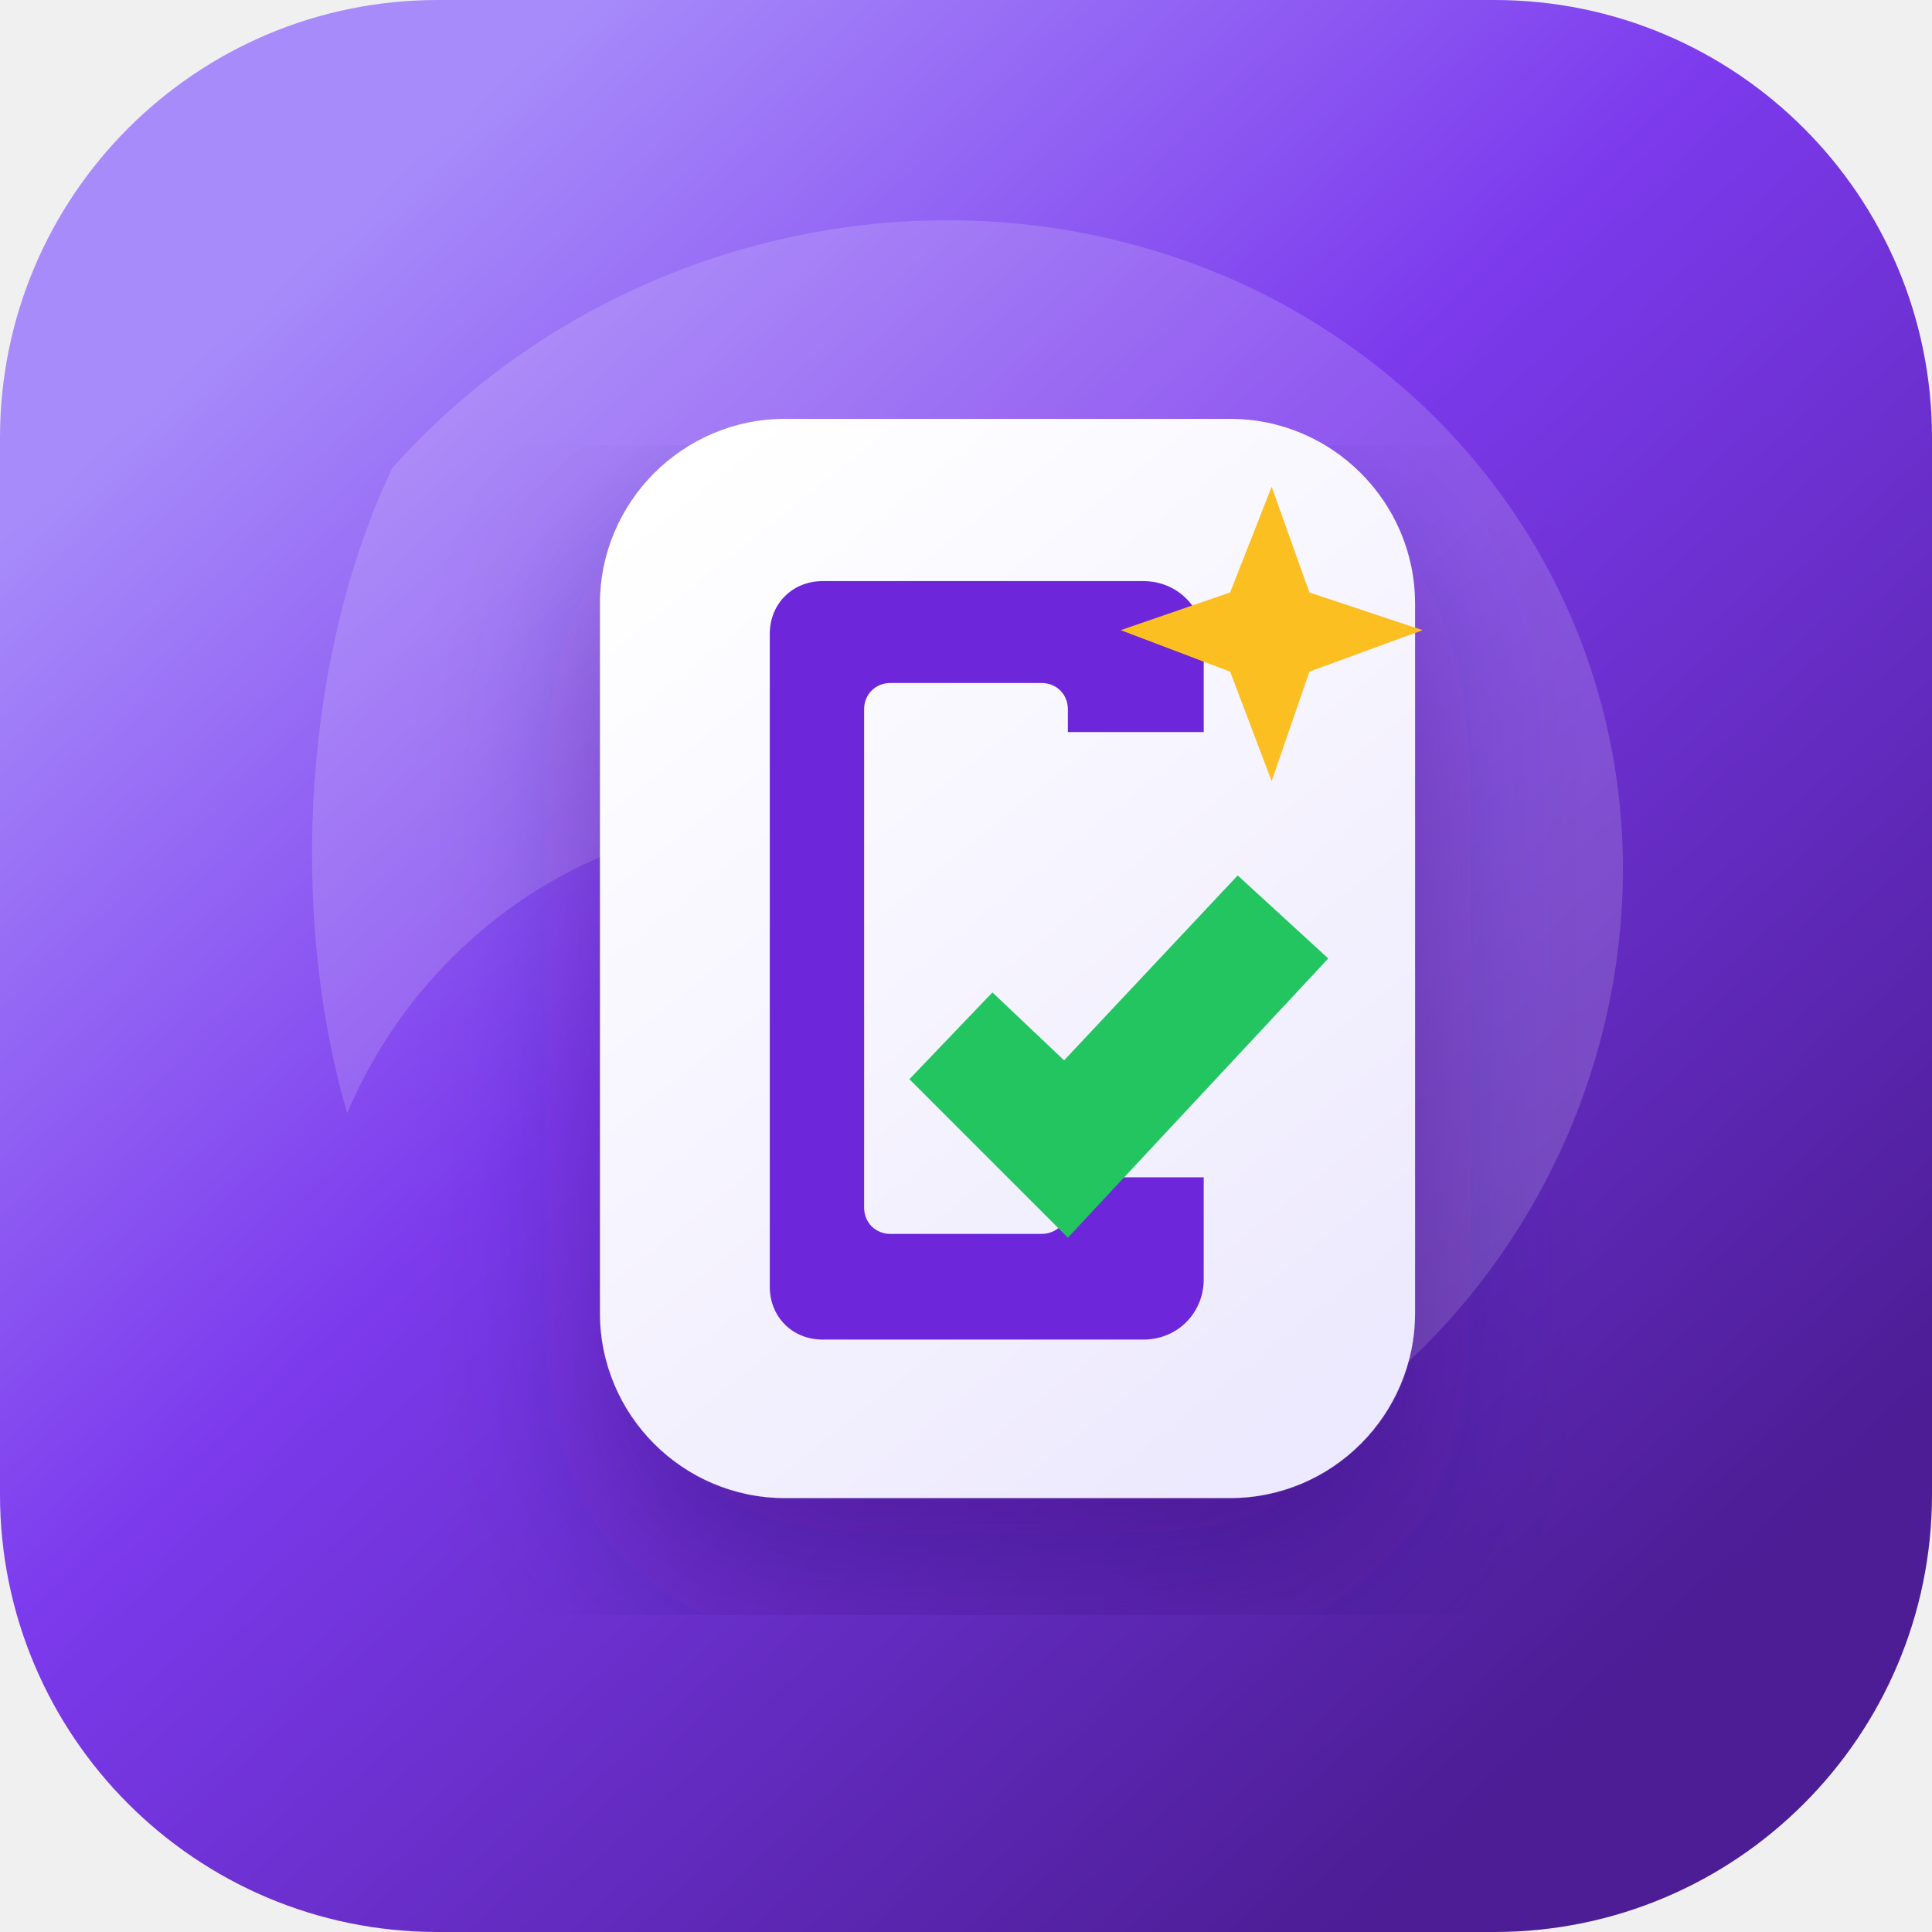
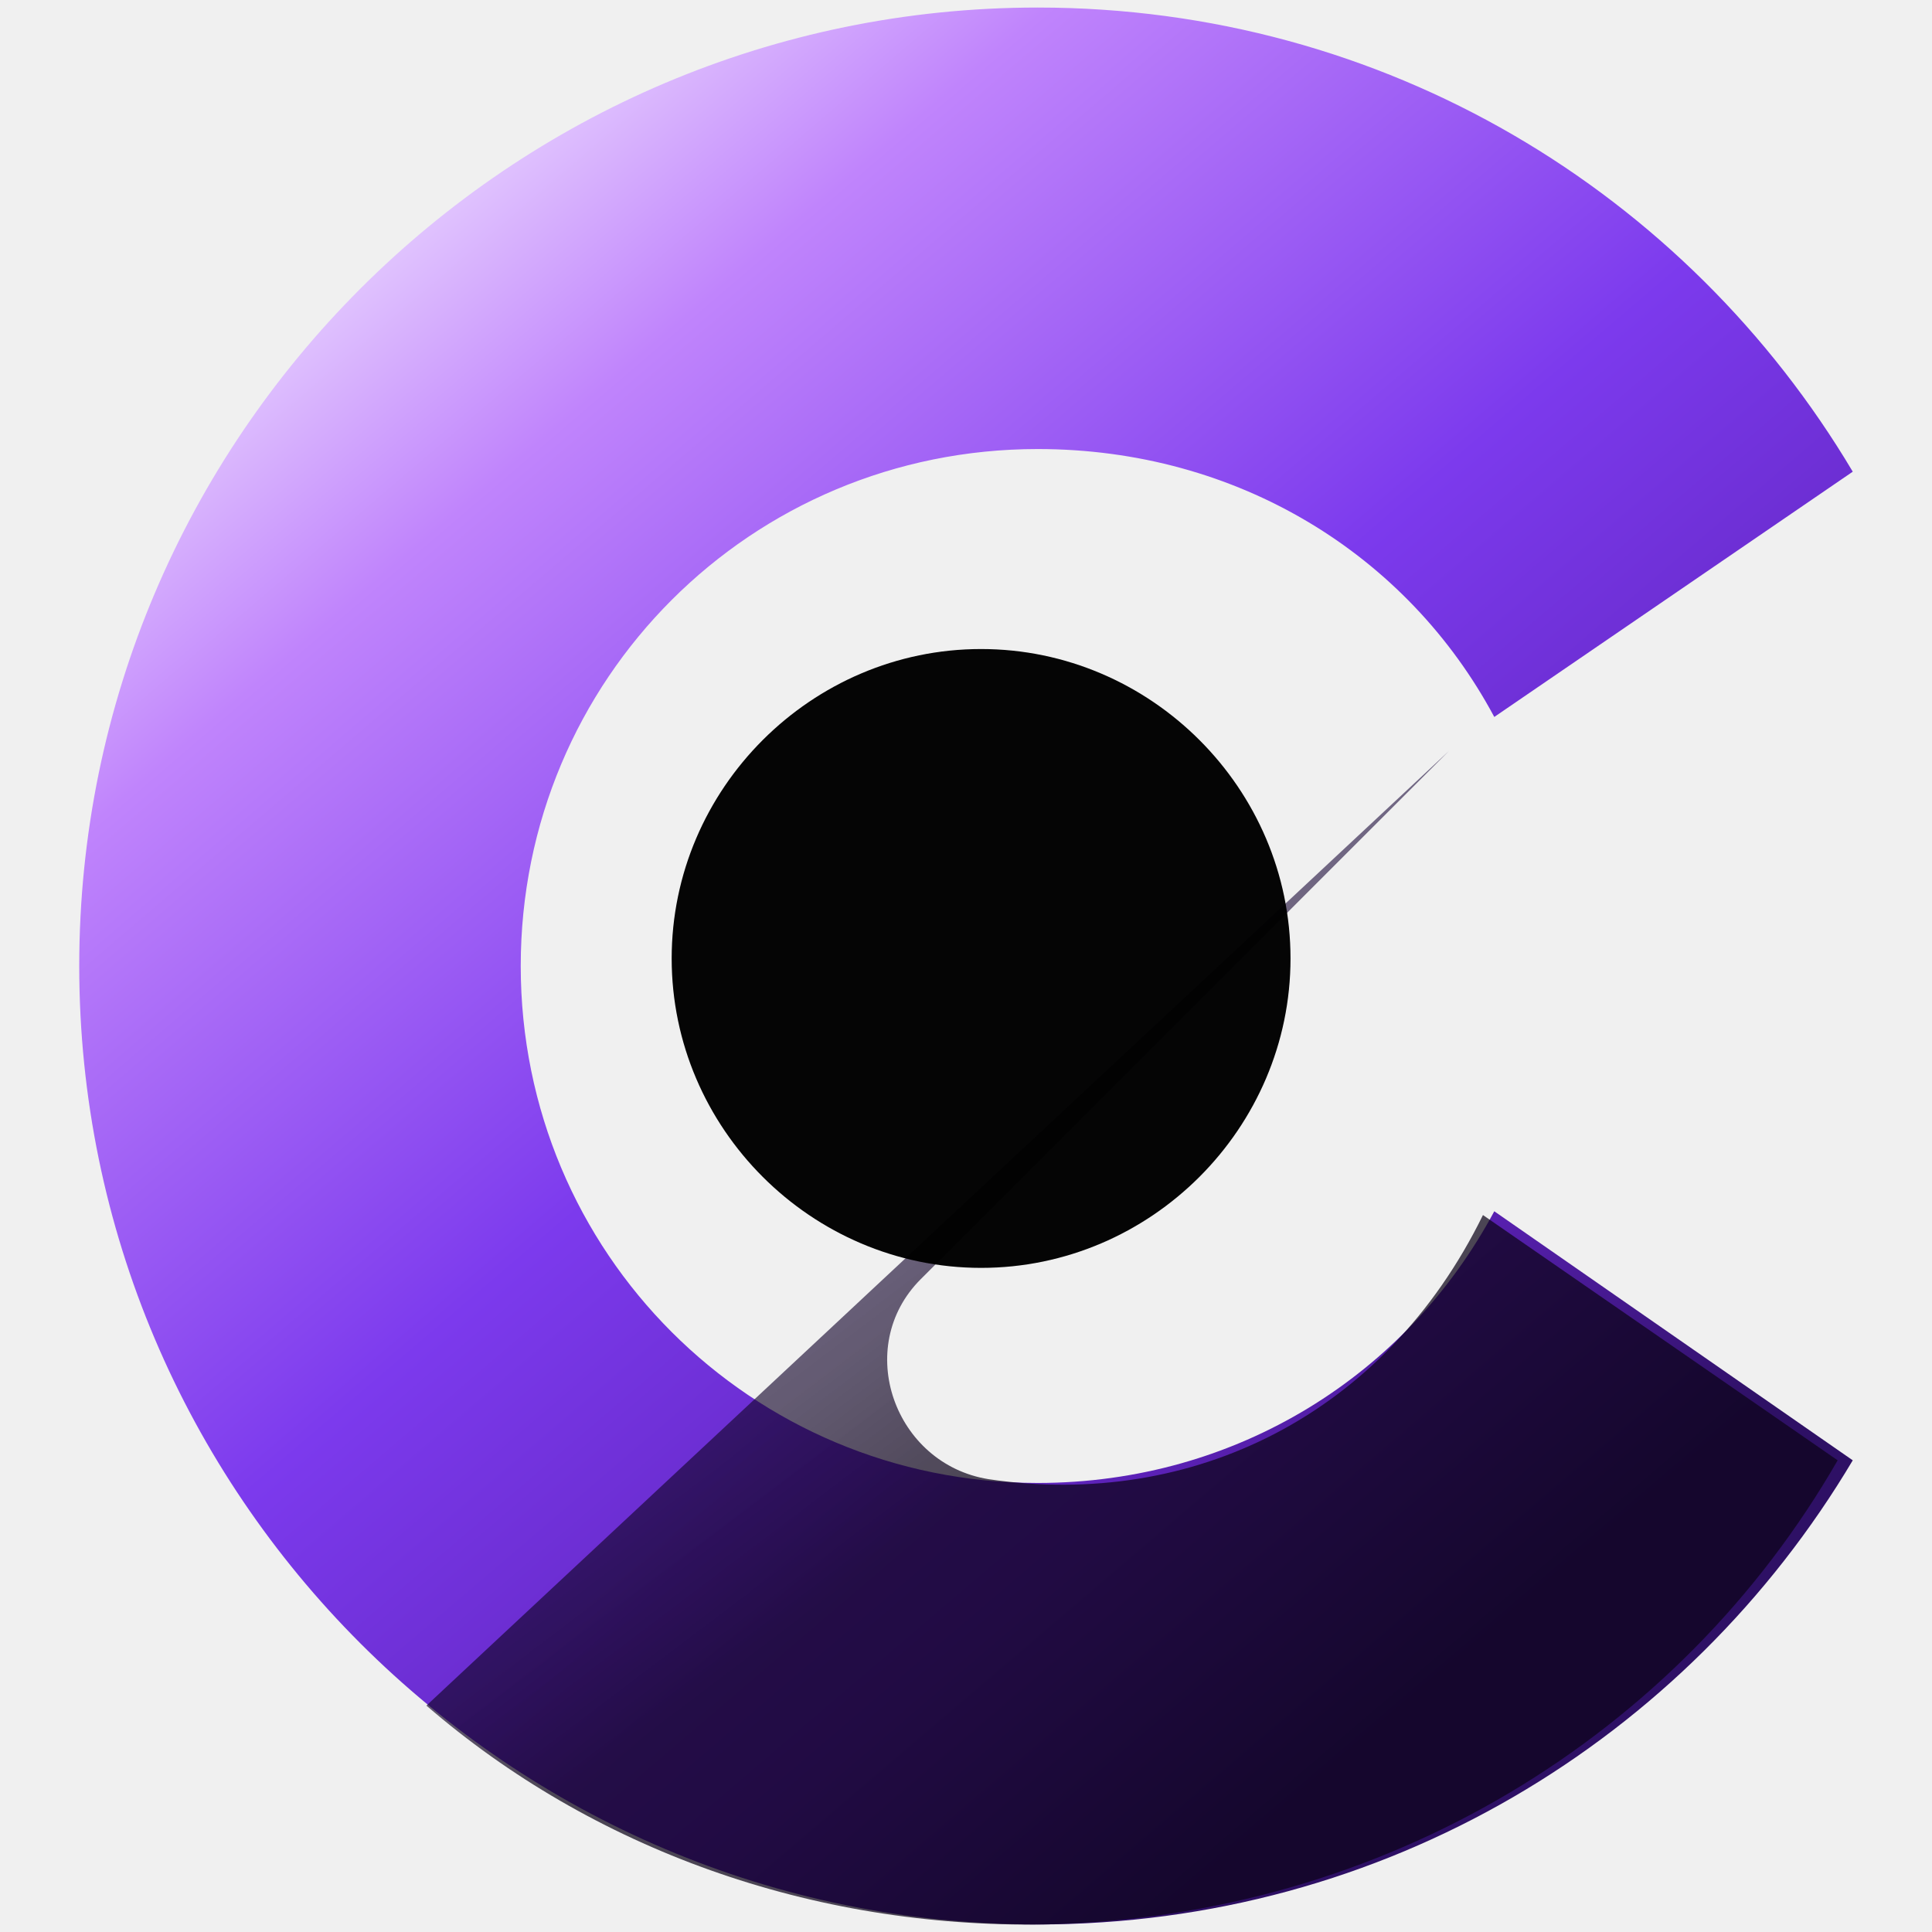
<svg xmlns="http://www.w3.org/2000/svg" viewBox="0 0 512 512" role="img" aria-label="Contento mark">
  <defs>
-     <linearGradient id="contento-bg" x1="82" y1="67" x2="430" y2="445" gradientUnits="userSpaceOnUse">
-       <stop stop-color="#a78bfa" />
-       <stop offset=".42" stop-color="#7c3aed" />
-       <stop offset="1" stop-color="#4c1d95" />
+     <linearGradient id="c" x1="92" y1="64" x2="420" y2="448" gradientUnits="userSpaceOnUse">
+       <stop stop-color="#F3E8FF" />
+       <stop offset=".2" stop-color="#C084FC" />
+       <stop offset=".52" stop-color="#7C3AED" />
+       <stop offset=".82" stop-color="#5B21B6" />
+       <stop offset="1" stop-color="#2E1065" />
    </linearGradient>
-     <linearGradient id="contento-card" x1="164" y1="139" x2="350" y2="372" gradientUnits="userSpaceOnUse">
-       <stop stop-color="#fff" />
-       <stop offset="1" stop-color="#ede9fe" />
+     <linearGradient id="fold" x1="222" y1="142" x2="374" y2="343" gradientUnits="userSpaceOnUse">
+       <stop stop-color="#0F0B1A" stop-opacity="0" />
+       <stop offset=".5" stop-color="#1E0648" stop-opacity=".5" />
+       <stop offset="1" stop-color="#0B0317" stop-opacity=".72" />
    </linearGradient>
-     <filter id="contento-shadow" x="93" y="94" width="326" height="334" color-interpolation-filters="sRGB" filterUnits="userSpaceOnUse">
-       <feDropShadow dx="0" dy="24" stdDeviation="22" flood-color="#2e1065" flood-opacity=".34" />
-     </filter>
  </defs>
-   <rect width="512" height="512" rx="116" fill="url(#contento-bg)" />
-   <path fill="#fff" fill-opacity=".16" d="M104 124c57-64 153-85 231-46 71 36 108 112 91 190-13 59-54 106-107 128 19-41 15-91-11-128-31-44-89-63-141-44-34 12-61 38-75 71-16-55-11-123 12-171Z" />
-   <g filter="url(#contento-shadow)">
-     <path fill="url(#contento-card)" d="M159 160c0-27 22-49 49-49h118c27 0 49 22 49 49v188c0 27-22 49-49 49H208c-27 0-49-22-49-49V160Z" />
-     <path fill="#6d28d9" d="M204 168c0-8 6-14 14-14h85c9 0 16 7 16 16v24h-36v-6c0-4-3-7-7-7h-40c-4 0-7 3-7 7v132c0 4 3 7 7 7h40c4 0 7-3 7-7v-8h36v27c0 9-7 16-16 16h-85c-8 0-14-6-14-14V168Z" />
-     <path fill="#22c55e" d="m282 281 46-49 24 22-69 74-42-42 22-23 19 18Z" />
-     <path fill="#fbbf24" d="m337 129 10 28 30 10-30 11-10 29-11-29-29-11 29-10 11-28Z" />
-   </g>
+   <path d="M269 43c92 0 172 49 216 123l-95 65c-23-43-68-71-121-71-76 0-137 61-137 137s61 137 137 137c53 0 98-29 121-72l95 66c-44 74-124 123-216 123C129 551 15 437 15 297S129 43 269 43Z" fill="url(#c)" transform="translate(6 -41)" />
+   <path d="M378 240 238 380c-18 18-7 49 18 53 54 8 105-17 131-70l94 65c-42 73-120 121-210 123-62 1-120-20-164-58L378 240Z" fill="url(#fold)" transform="translate(6 -41)" />
+   <path d="M342 254c0 45-37 82-82 82s-82-37-82-82 37-82 82-82 82 37 82 82Z" fill="currentColor" opacity=".98" />
</svg>
